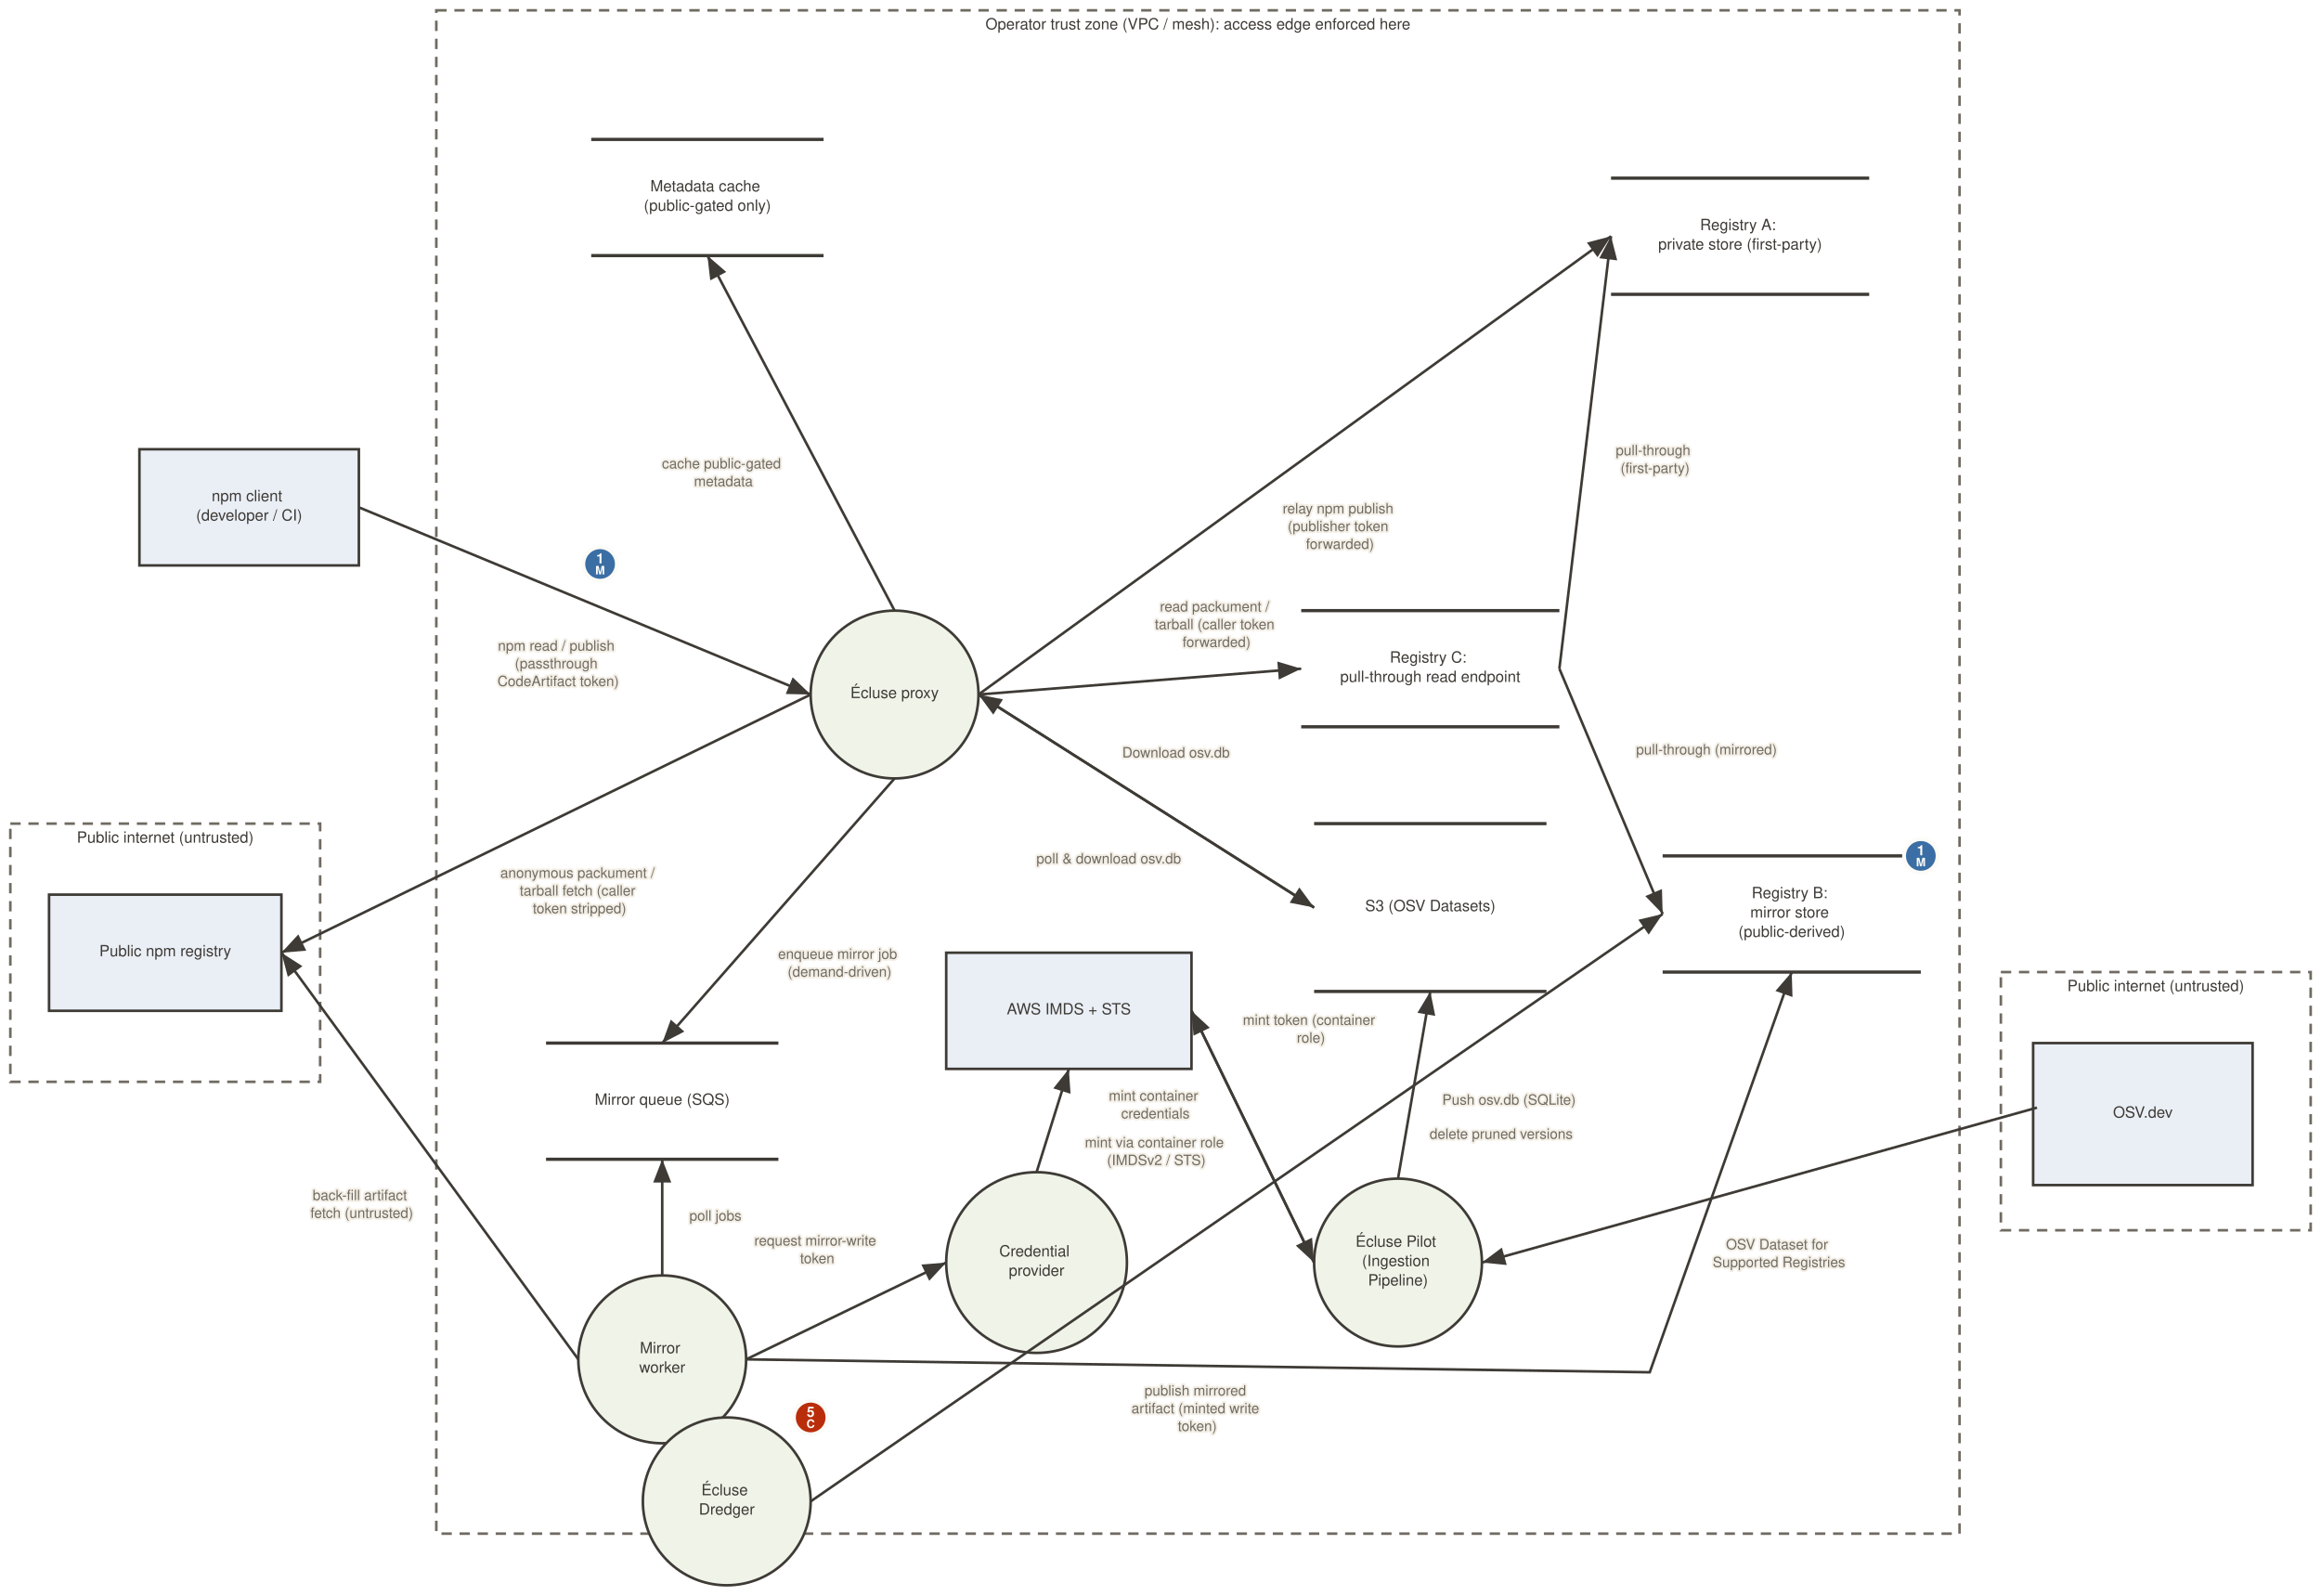
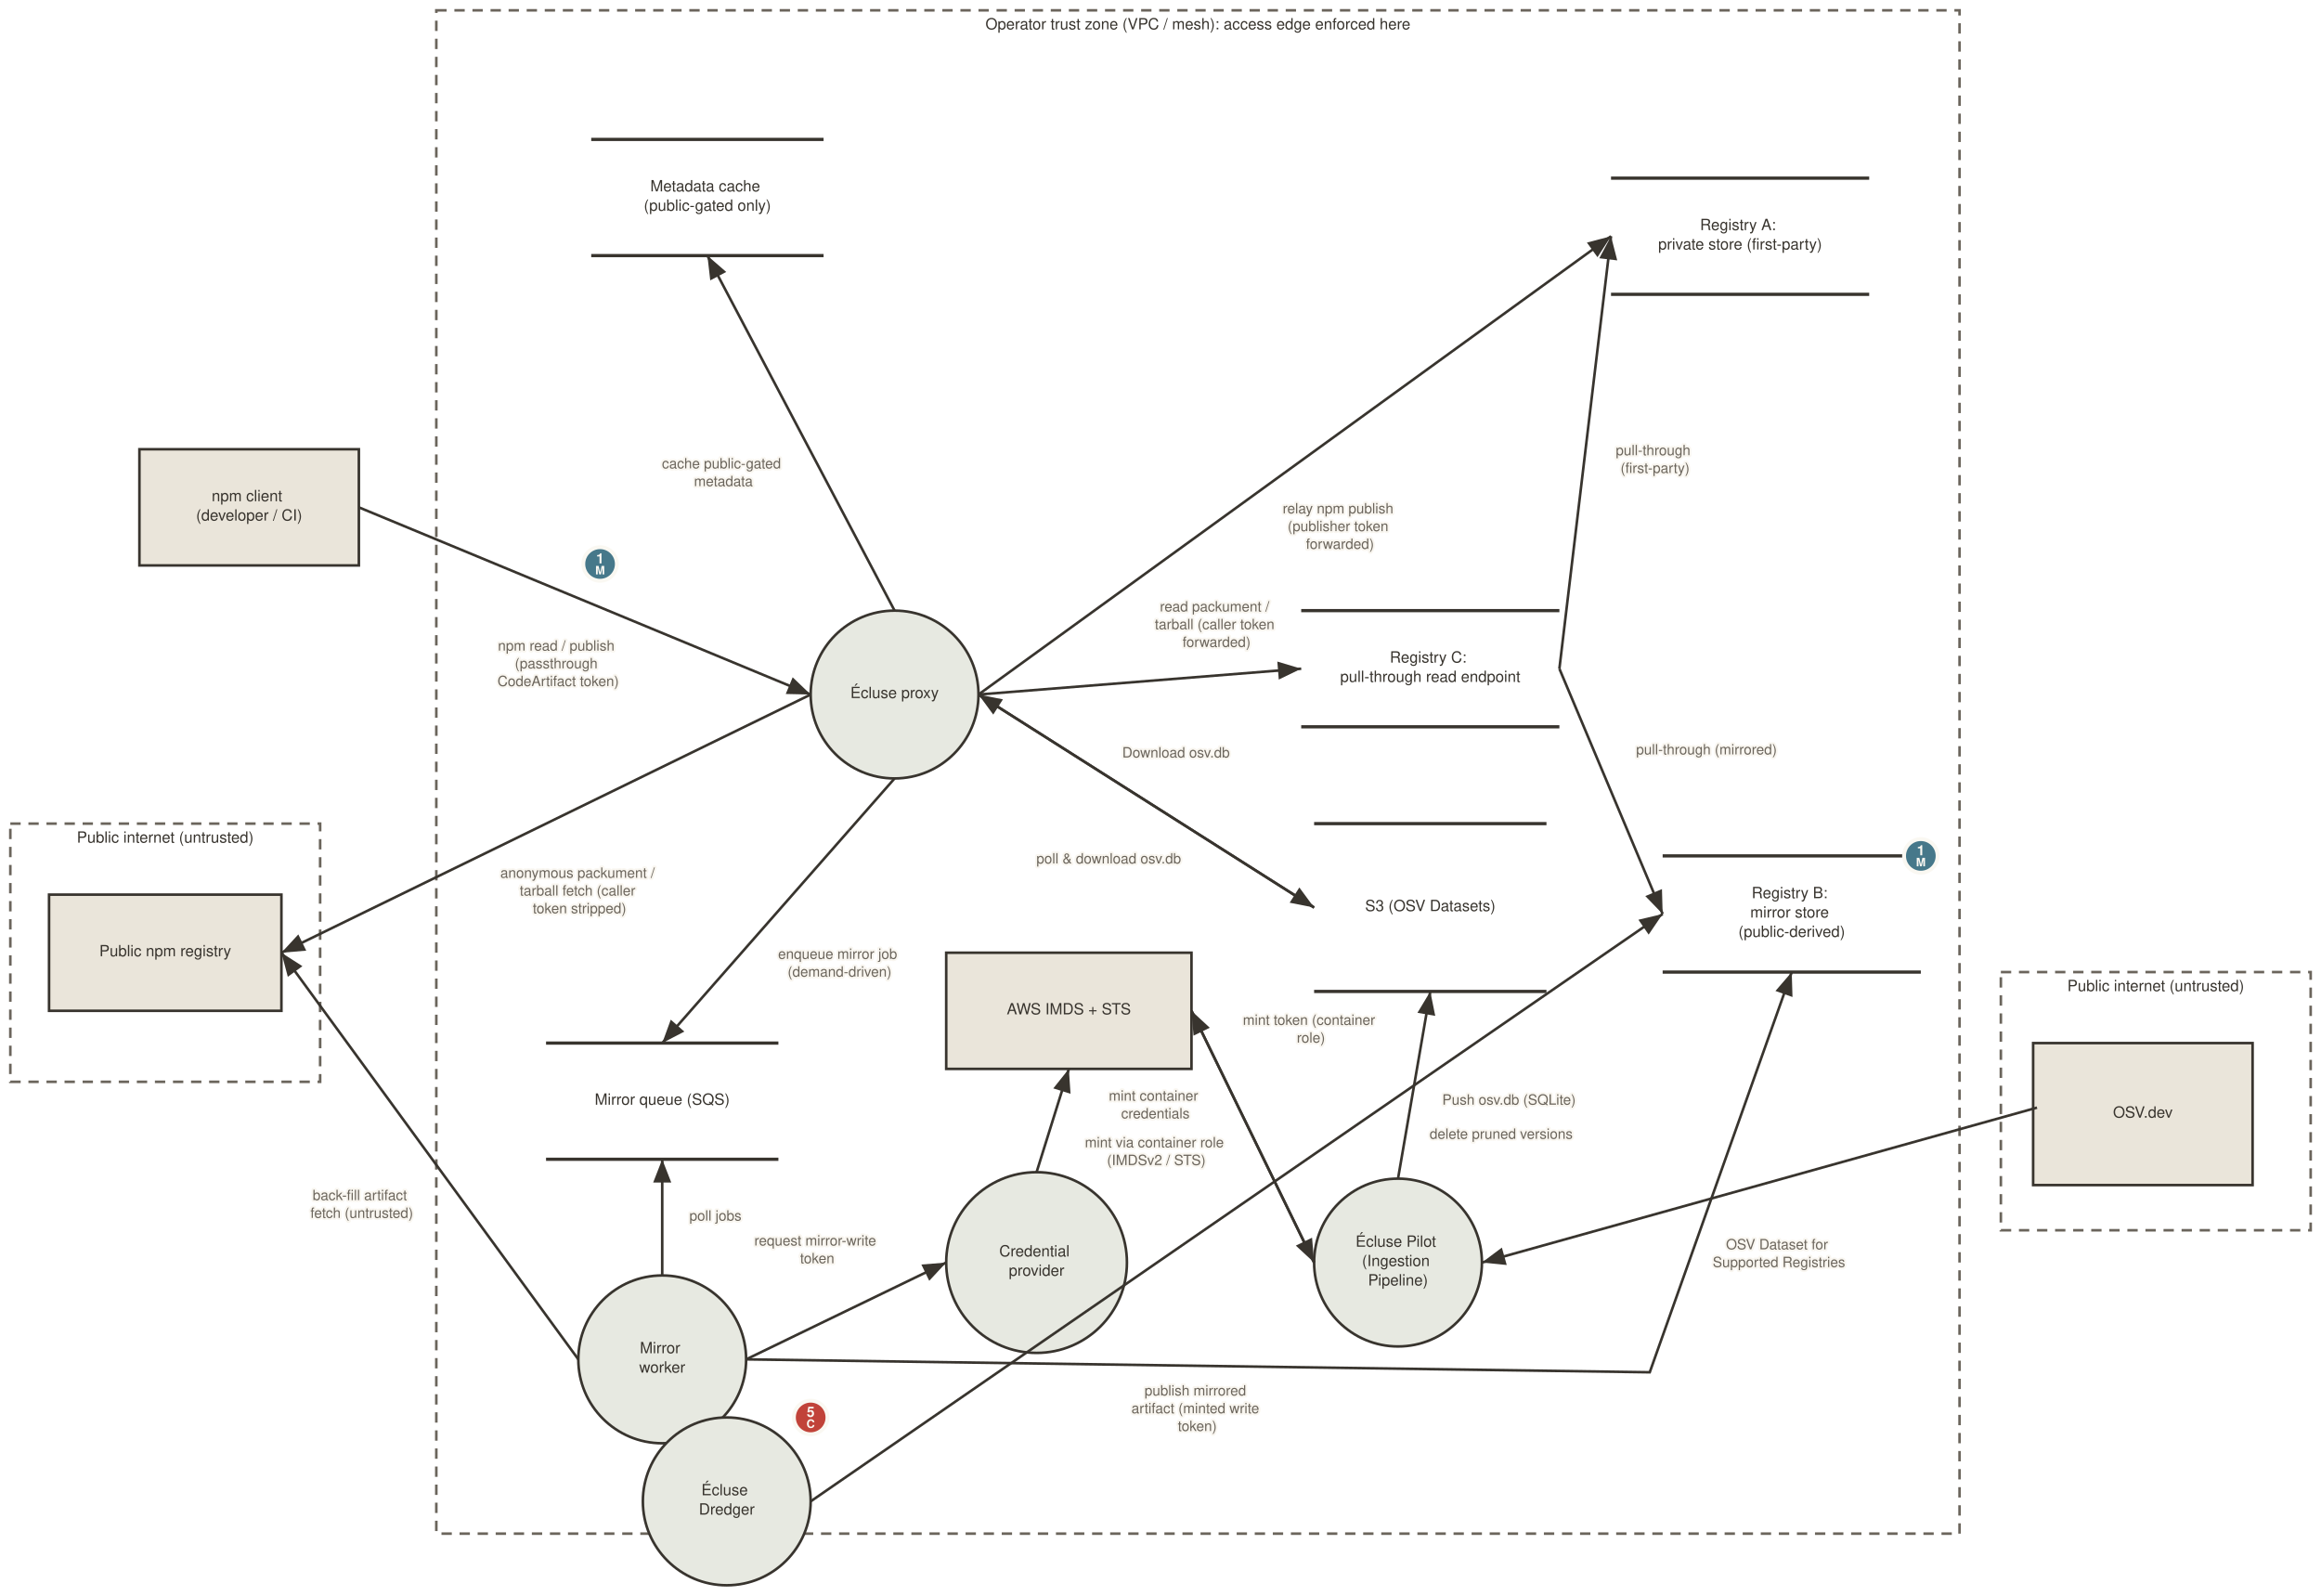
<svg xmlns="http://www.w3.org/2000/svg" viewBox="-98 2 1798 1236" width="1798" height="1236">
  <style>.pn-element {
  font-family: 'Helvetica Neue', Helvetica, Arial, sans-serif;
}
.pn-shape {
-   fill: #FAF8F5;
-   stroke: #3E3A35;
+   fill: #FAF8F2;
+   stroke: #38342E;
  stroke-width: 2;
}
.pn-actor {
-   fill: #EAEFF6;
+   fill: #EAE5DA;
}
.pn-process {
-   fill: #EFF3E8;
+   fill: #E7E9E1;
}
.pn-store {
  fill: none;
  stroke-width: 2.5;
}
.pn-boundary-box,
.pn-boundary-curve {
  fill: none;
-   stroke: #706B62;
+   stroke: #6B655C;
  stroke-width: 2;
  stroke-dasharray: 8 6;
}
.pn-out-of-scope {
  opacity: 0.5;
}
.pn-out-of-scope .pn-shape {
  stroke-dasharray: 6 4;
}
.pn-label {
-   fill: #3E3A35;
+   fill: #38342E;
  font-size: 12px;
  font-weight: 500;
  text-anchor: middle;
  dominant-baseline: central;
}
.pn-note {
-   fill: #706B62;
+   fill: #6B655C;
  font-size: 12px;
  text-anchor: middle;
  dominant-baseline: central;
}
.pn-flow {
  fill: none;
}
.pn-flow-arrow {
-   fill: #3E3A35;
+   fill: #38342E;
  stroke: none;
}
.pn-flow-label {
-   fill: #706B62;
+   fill: #6B655C;
  font-size: 11px;
  text-anchor: middle;
  dominant-baseline: central;
  paint-order: stroke;
-   stroke: #F4EFE6;
+   stroke: #F9F6F0;
  stroke-width: 3;
  stroke-linejoin: round;
}
.pn-badge {
-   stroke: #FDFBF7;
+   stroke: #FAF8F2;
  stroke-width: 3;
}
.pn-badge-count {
-   fill: #FDFBF7;
+   fill: #FAF8F2;
  stroke: none;
  font-weight: 600;
  text-anchor: middle;
  dominant-baseline: central;
}
.pn-badge-primary .pn-badge-count {
  font-size: 11px;
}
.pn-badge-secondary .pn-badge-count {
  font-size: 9px;
}
.pn-badge-mark {
-   fill: #FDFBF7;
+   fill: #FAF8F2;
  stroke: none;
  font-size: 9px;
  font-weight: 700;
  text-anchor: middle;
  dominant-baseline: central;
}
.pn-tone-critical {
-   fill: #BA2D0B;
+   fill: #C14339;
}
.pn-tone-high {
-   fill: #A45611;
+   fill: #A85E1D;
}
.pn-tone-medium {
-   fill: #3A6EA5;
+   fill: #46788A;
}
.pn-tone-low {
-   fill: #4A5D23;
+   fill: #4B6B50;
}
.pn-tone-neutral {
-   fill: #757069;
+   fill: #756E63;
}
</style>
  <g transform="translate(240, 10)">
    <g class="pn-element">
      <rect class="pn-shape pn-boundary-box" width="1180" height="1180" />
      <text class="pn-label" x="590" y="12">
        <tspan x="590" dy="0">Operator trust zone (VPC / mesh): access edge enforced here</tspan>
      </text>
    </g>
  </g>
  <g transform="translate(-90, 640)">
    <g class="pn-element">
      <rect class="pn-shape pn-boundary-box" width="240" height="200" />
      <text class="pn-label" x="120" y="12">
        <tspan x="120" dy="0">Public internet (untrusted)</tspan>
      </text>
    </g>
  </g>
  <g transform="translate(1452, 755)">
    <g class="pn-element">
      <rect class="pn-shape pn-boundary-box" width="240" height="200" />
      <text class="pn-label" x="120" y="12">
        <tspan x="120" dy="0">Public internet (untrusted)</tspan>
      </text>
    </g>
  </g>
  <g transform="translate(10, 350)">
    <g class="pn-element">
      <rect class="pn-shape pn-actor" width="170" height="90" />
      <text class="pn-label" x="85" y="37.5">
        <tspan x="85" dy="0">npm client</tspan>
        <tspan x="85" dy="15">(developer / CI)</tspan>
      </text>
    </g>
  </g>
  <g transform="translate(-60, 695)">
    <g class="pn-element">
      <rect class="pn-shape pn-actor" width="180" height="90" />
      <text class="pn-label" x="90" y="45">
        <tspan x="90" dy="0">Public npm registry</tspan>
      </text>
    </g>
  </g>
  <g transform="translate(635, 740)">
    <g class="pn-element">
      <rect class="pn-shape pn-actor" width="190" height="90" />
      <text class="pn-label" x="95" y="45">
        <tspan x="95" dy="0">AWS IMDS + STS</tspan>
      </text>
    </g>
  </g>
  <g transform="translate(530, 475)">
    <g class="pn-element">
      <circle class="pn-shape pn-process" cx="65" cy="65" r="65" />
      <text class="pn-label" x="65" y="65">
        <tspan x="65" dy="0">Écluse proxy</tspan>
      </text>
    </g>
  </g>
  <g transform="translate(350, 990)">
    <g class="pn-element">
      <circle class="pn-shape pn-process" cx="65" cy="65" r="65" />
      <text class="pn-label" x="65" y="57.5">
        <tspan x="65" dy="0">Mirror</tspan>
        <tspan x="65" dy="15">worker</tspan>
      </text>
    </g>
  </g>
  <g transform="translate(635, 910)">
    <g class="pn-element">
      <circle class="pn-shape pn-process" cx="70" cy="70" r="70" />
      <text class="pn-label" x="70" y="62.5">
        <tspan x="70" dy="0">Credential</tspan>
        <tspan x="70" dy="15">provider</tspan>
      </text>
    </g>
  </g>
  <g transform="translate(360, 110)">
    <g class="pn-element">
      <line class="pn-shape pn-store" x1="0" y1="0" x2="180" y2="0" />
      <line class="pn-shape pn-store" x1="0" y1="90" x2="180" y2="90" />
      <text class="pn-label" x="90" y="37.5">
        <tspan x="90" dy="0">Metadata cache</tspan>
        <tspan x="90" dy="15">(public-gated only)</tspan>
      </text>
    </g>
  </g>
  <g transform="translate(325, 810)">
    <g class="pn-element">
      <line class="pn-shape pn-store" x1="0" y1="0" x2="180" y2="0" />
      <line class="pn-shape pn-store" x1="0" y1="90" x2="180" y2="90" />
      <text class="pn-label" x="90" y="45">
        <tspan x="90" dy="0">Mirror queue (SQS)</tspan>
      </text>
    </g>
  </g>
  <g transform="translate(910, 475)">
    <g class="pn-element">
      <line class="pn-shape pn-store" x1="0" y1="0" x2="200" y2="0" />
      <line class="pn-shape pn-store" x1="0" y1="90" x2="200" y2="90" />
      <text class="pn-label" x="100" y="37.5">
        <tspan x="100" dy="0">Registry C:</tspan>
        <tspan x="100" dy="15">pull-through read endpoint</tspan>
      </text>
    </g>
  </g>
  <g transform="translate(1150, 140)">
    <g class="pn-element">
      <line class="pn-shape pn-store" x1="0" y1="0" x2="200" y2="0" />
      <line class="pn-shape pn-store" x1="0" y1="90" x2="200" y2="90" />
      <text class="pn-label" x="100" y="37.5">
        <tspan x="100" dy="0">Registry A:</tspan>
        <tspan x="100" dy="15">private store (first-party)</tspan>
      </text>
    </g>
  </g>
  <g transform="translate(1190, 665)">
    <g class="pn-element">
      <line class="pn-shape pn-store" x1="0" y1="0" x2="200" y2="0" />
      <line class="pn-shape pn-store" x1="0" y1="90" x2="200" y2="90" />
      <text class="pn-label" x="100" y="30">
        <tspan x="100" dy="0">Registry B:</tspan>
        <tspan x="100" dy="15">mirror store</tspan>
        <tspan x="100" dy="15">(public-derived)</tspan>
      </text>
      <g class="pn-badge" transform="translate(200, 0)">
        <g class="pn-badge-primary">
          <circle class="pn-tone-medium" r="13" />
          <text class="pn-badge-count" y="-3">1</text>
          <text class="pn-badge-mark" y="6">M</text>
        </g>
      </g>
    </g>
  </g>
  <g transform="translate(920, 915)">
    <g class="pn-element">
      <circle class="pn-shape pn-process" cx="65" cy="65" r="65" />
      <text class="pn-label" x="65" y="50">
        <tspan x="65" dy="0">Écluse Pilot</tspan>
        <tspan x="65" dy="15">(Ingestion</tspan>
        <tspan x="65" dy="15">Pipeline)</tspan>
      </text>
    </g>
  </g>
  <g transform="translate(1477, 810)">
    <g class="pn-element">
      <rect class="pn-shape pn-actor" width="170" height="110" />
      <text class="pn-label" x="85" y="55">
        <tspan x="85" dy="0">OSV.dev</tspan>
      </text>
    </g>
  </g>
  <g transform="translate(920, 640)">
    <g class="pn-element">
      <line class="pn-shape pn-store" x1="0" y1="0" x2="180" y2="0" />
      <line class="pn-shape pn-store" x1="0" y1="130" x2="180" y2="130" />
      <text class="pn-label" x="90" y="65">
        <tspan x="90" dy="0">S3 (OSV Datasets)</tspan>
      </text>
    </g>
  </g>
  <g transform="translate(400, 1100)">
    <g class="pn-element">
      <circle class="pn-shape pn-process" cx="65" cy="65" r="65" />
      <text class="pn-label" x="65" y="57.5">
        <tspan x="65" dy="0">Écluse</tspan>
        <tspan x="65" dy="15">Dredger</tspan>
      </text>
      <g class="pn-badge" transform="translate(130, 0)">
        <g class="pn-badge-primary">
          <circle class="pn-tone-critical" r="13" />
          <text class="pn-badge-count" y="-3">5</text>
          <text class="pn-badge-mark" y="6">C</text>
        </g>
      </g>
    </g>
  </g>
  <g class="pn-element">
    <path class="pn-shape pn-flow" d="M 180 395 L 530 540" />
    <path class="pn-flow-arrow" d="M 530 540 L 510.691 539.578 L 516.05 526.644 Z" />
    <text class="pn-flow-label" x="334.415" y="503.437">
      <tspan x="334.415" dy="0">npm read / publish</tspan>
      <tspan x="334.415" dy="13.75">(passthrough</tspan>
      <tspan x="334.415" dy="13.75">CodeArtifact token)</tspan>
    </text>
    <g class="pn-badge" transform="translate(366.859, 438.874)">
      <g class="pn-badge-primary">
        <circle class="pn-tone-medium" r="13" />
        <text class="pn-badge-count" y="-3">1</text>
        <text class="pn-badge-mark" y="6">M</text>
      </g>
    </g>
  </g>
  <g class="pn-element">
    <path class="pn-shape pn-flow" d="M 660 540 L 910 520" />
    <path class="pn-flow-arrow" d="M 910 520 L 892.616 528.413 L 891.499 514.458 Z" />
    <text class="pn-flow-label" x="844.449" y="473.117">
      <tspan x="844.449" dy="0">read packument /</tspan>
      <tspan x="844.449" dy="13.75">tarball (caller token</tspan>
      <tspan x="844.449" dy="13.75">forwarded)</tspan>
    </text>
  </g>
  <g class="pn-element">
    <path class="pn-shape pn-flow" d="M 595 475 L 450 200" />
    <path class="pn-flow-arrow" d="M 450 200 L 464.587 212.657 L 452.203 219.187 Z" />
    <text class="pn-flow-label" x="462.405" y="362.311">
      <tspan x="462.405" dy="0">cache public-gated</tspan>
      <tspan x="462.405" dy="13.75">metadata</tspan>
    </text>
  </g>
  <g class="pn-element">
    <path class="pn-shape pn-flow" d="M 530 540 L 120 740" />
    <path class="pn-flow-arrow" d="M 120 740 L 133.109 725.817 L 139.247 738.4 Z" />
    <text class="pn-flow-label" x="350.934" y="679.414">
      <tspan x="350.934" dy="0">anonymous packument /</tspan>
      <tspan x="350.934" dy="13.75">tarball fetch (caller</tspan>
      <tspan x="350.934" dy="13.75">token stripped)</tspan>
    </text>
  </g>
  <g class="pn-element">
    <path class="pn-shape pn-flow" d="M 660 540 L 1150 185" />
    <path class="pn-flow-arrow" d="M 1150 185 L 1139.53 201.229 L 1131.317 189.892 Z" />
    <text class="pn-flow-label" x="940.061" y="397.144">
      <tspan x="940.061" dy="0">relay npm publish</tspan>
      <tspan x="940.061" dy="13.75">(publisher token</tspan>
      <tspan x="940.061" dy="13.75">forwarded)</tspan>
    </text>
  </g>
  <g class="pn-element">
    <path class="pn-shape pn-flow" d="M 595 605 L 415 810" />
    <path class="pn-flow-arrow" d="M 415 810 L 421.616 791.855 L 432.137 801.093 Z" />
    <text class="pn-flow-label" x="552.402" y="742.246">
      <tspan x="552.402" dy="0">enqueue mirror job</tspan>
      <tspan x="552.402" dy="13.75">(demand-driven)</tspan>
    </text>
  </g>
  <g class="pn-element">
    <path class="pn-shape pn-flow" d="M 415 990 L 415 900" />
    <path class="pn-flow-arrow" d="M 415 900 L 422 918 L 408 918 Z" />
    <text class="pn-flow-label" x="456.225" y="945">
      <tspan x="456.225" dy="0">poll jobs</tspan>
    </text>
  </g>
  <g class="pn-element">
    <path class="pn-shape pn-flow" d="M 350 1055 L 120 740" />
    <path class="pn-flow-arrow" d="M 120 740 L 136.268 750.409 L 124.961 758.665 Z" />
    <text class="pn-flow-label" x="182.284" y="929.116">
      <tspan x="182.284" dy="0">back-fill artifact</tspan>
      <tspan x="182.284" dy="13.75">fetch (untrusted)</tspan>
    </text>
  </g>
  <g class="pn-element">
    <path class="pn-shape pn-flow" d="M 480 1055 L 635 980" />
    <path class="pn-flow-arrow" d="M 635 980 L 621.846 994.141 L 615.748 981.539 Z" />
    <text class="pn-flow-label" x="535.073" y="964.275">
      <tspan x="535.073" dy="0">request mirror-write</tspan>
      <tspan x="535.073" dy="13.75">token</tspan>
    </text>
  </g>
  <g class="pn-element">
    <path class="pn-shape pn-flow" d="M 705 910 L 730 830" />
    <path class="pn-flow-arrow" d="M 730 830 L 731.312 849.269 L 717.95 845.093 Z" />
    <text class="pn-flow-label" x="797.771" y="888.21">
      <tspan x="797.771" dy="0">mint via container role</tspan>
      <tspan x="797.771" dy="13.75">(IMDSv2 / STS)</tspan>
    </text>
  </g>
  <g class="pn-element">
    <path class="pn-shape pn-flow" d="M 480 1055 L 1180 1065 L 1290 755" />
    <path class="pn-flow-arrow" d="M 1290 755 L 1290.578 774.305 L 1277.384 769.623 Z" />
    <text class="pn-flow-label" x="829.511" y="1080.445">
      <tspan x="829.511" dy="0">publish mirrored</tspan>
      <tspan x="829.511" dy="13.75">artifact (minted write</tspan>
      <tspan x="829.511" dy="13.75">token)</tspan>
    </text>
  </g>
  <g class="pn-element">
    <path class="pn-shape pn-flow" d="M 1110 520 L 1150 185" />
    <path class="pn-flow-arrow" d="M 1150 185 L 1154.817 203.703 L 1140.915 202.043 Z" />
    <text class="pn-flow-label" x="1184.13" y="352.088">
      <tspan x="1184.13" dy="0">pull-through</tspan>
      <tspan x="1184.13" dy="13.75">(first-party)</tspan>
    </text>
  </g>
  <g class="pn-element">
    <path class="pn-shape pn-flow" d="M 1110 520 L 1190 710" />
    <path class="pn-flow-arrow" d="M 1190 710 L 1176.564 696.127 L 1189.466 690.694 Z" />
    <text class="pn-flow-label" x="1223.968" y="583.856">
      <tspan x="1223.968" dy="0">pull-through (mirrored)</tspan>
    </text>
  </g>
  <g class="pn-element">
    <path class="pn-shape pn-flow" d="M 825 785 L 920 980" />
    <path class="pn-flow-arrow" d="M 920 980 L 905.824 966.884 L 918.409 960.752 Z" />
    <text class="pn-flow-label" x="917.548" y="793.358">
      <tspan x="917.548" dy="0">mint token (container</tspan>
      <tspan x="917.548" dy="13.75">role)</tspan>
    </text>
  </g>
  <g class="pn-element">
    <path class="pn-shape pn-flow" d="M 1480 860 L 1050 980" />
    <path class="pn-flow-arrow" d="M 1050 980 L 1065.456 968.419 L 1069.219 981.904 Z" />
    <text class="pn-flow-label" x="1280.102" y="967.239">
      <tspan x="1280.102" dy="0">OSV Dataset for</tspan>
      <tspan x="1280.102" dy="13.75">Supported Registries</tspan>
    </text>
  </g>
  <g class="pn-element">
    <path class="pn-shape pn-flow" d="M 985 915 L 1010 770" />
    <path class="pn-flow-arrow" d="M 1010 770 L 1013.84 788.928 L 1000.043 786.549 Z" />
    <text class="pn-flow-label" x="1070.971" y="855.167">
      <tspan x="1070.971" dy="0">Push osv.db (SQLite)</tspan>
    </text>
  </g>
  <g class="pn-element">
    <path class="pn-shape pn-flow" d="M 920 705 L 660 540" />
    <path class="pn-flow-arrow" d="M 660 540 L 678.949 543.735 L 671.447 555.555 Z" />
    <text class="pn-flow-label" x="813.017" y="586.23">
      <tspan x="813.017" dy="0">Download osv.db</tspan>
    </text>
  </g>
  <g class="pn-element">
    <path class="pn-shape pn-flow" d="M 530 1165 L 1190 710" />
    <path class="pn-flow-arrow" d="M 1190 710 L 1179.153 725.98 L 1171.207 714.453 Z" />
    <text class="pn-flow-label" x="1064.902" y="881.63">
      <tspan x="1064.902" dy="0">delete pruned versions</tspan>
    </text>
  </g>
  <g class="pn-element">
    <path class="pn-shape pn-flow" d="M 920 980 L 825 785" />
    <path class="pn-flow-arrow" d="M 825 785 L 839.176 798.116 L 826.591 804.248 Z" />
    <text class="pn-flow-label" x="797.065" y="852.055">
      <tspan x="797.065" dy="0">mint container</tspan>
      <tspan x="797.065" dy="13.75">credentials</tspan>
    </text>
  </g>
  <g class="pn-element">
    <path class="pn-shape pn-flow" d="M 660 540 L 920 705" />
    <path class="pn-flow-arrow" d="M 920 705 L 901.051 701.265 L 908.553 689.445 Z" />
    <text class="pn-flow-label" x="760.903" y="668.35">
      <tspan x="760.903" dy="0">poll &amp; download osv.db</tspan>
    </text>
  </g>
</svg>
